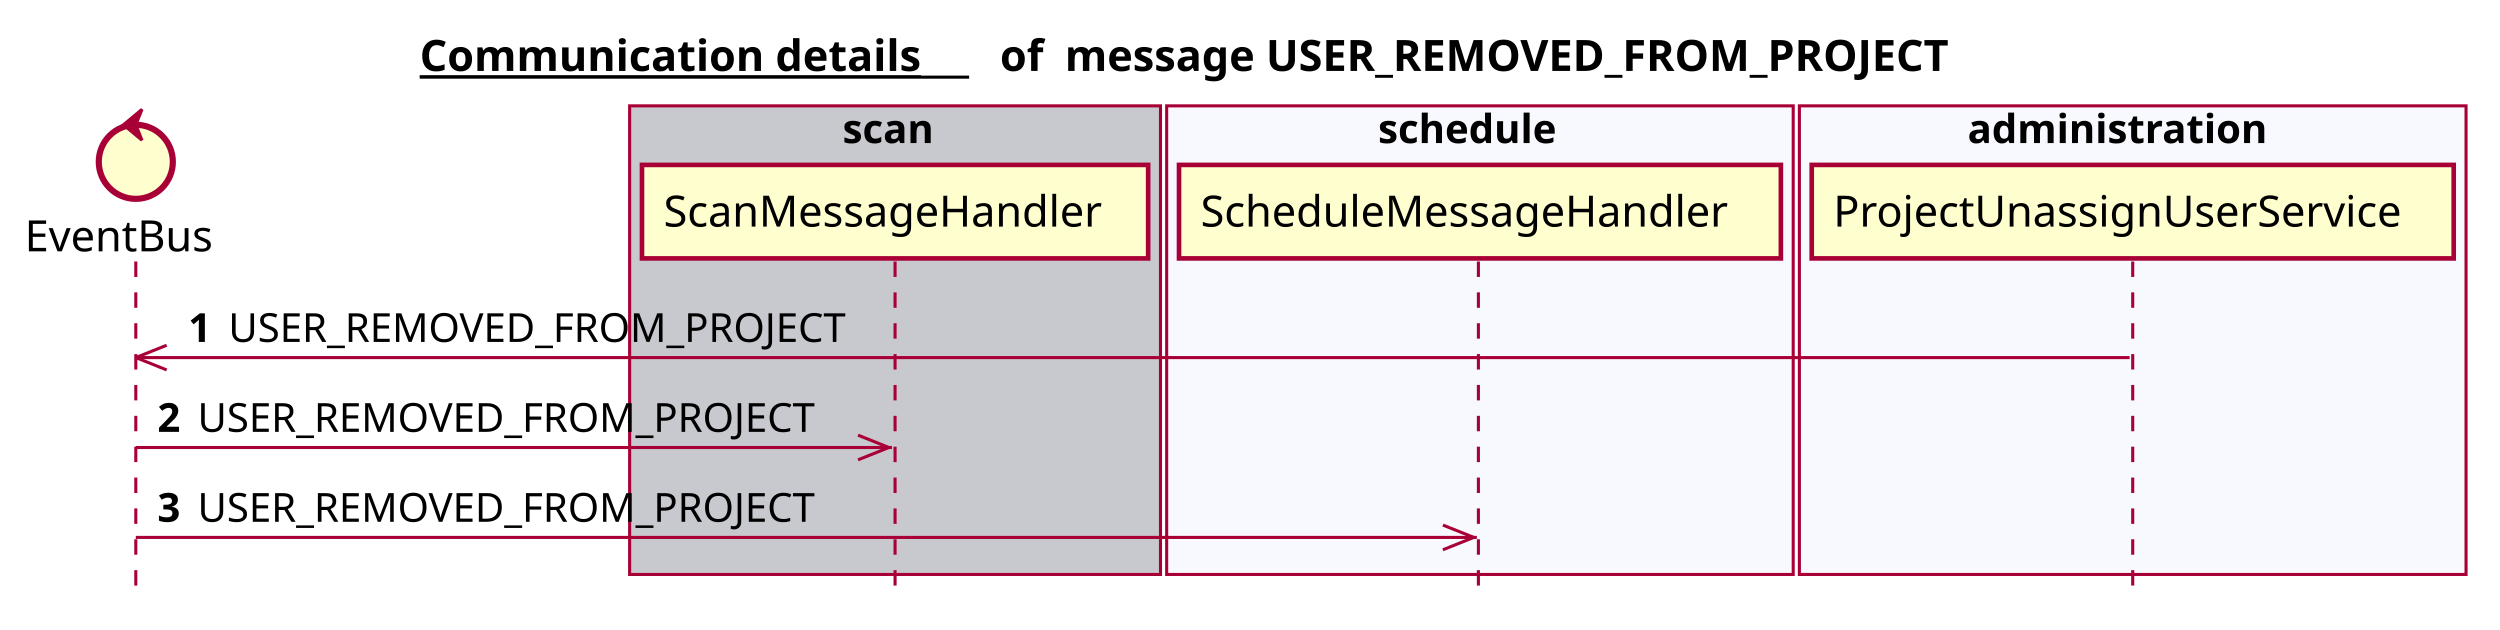
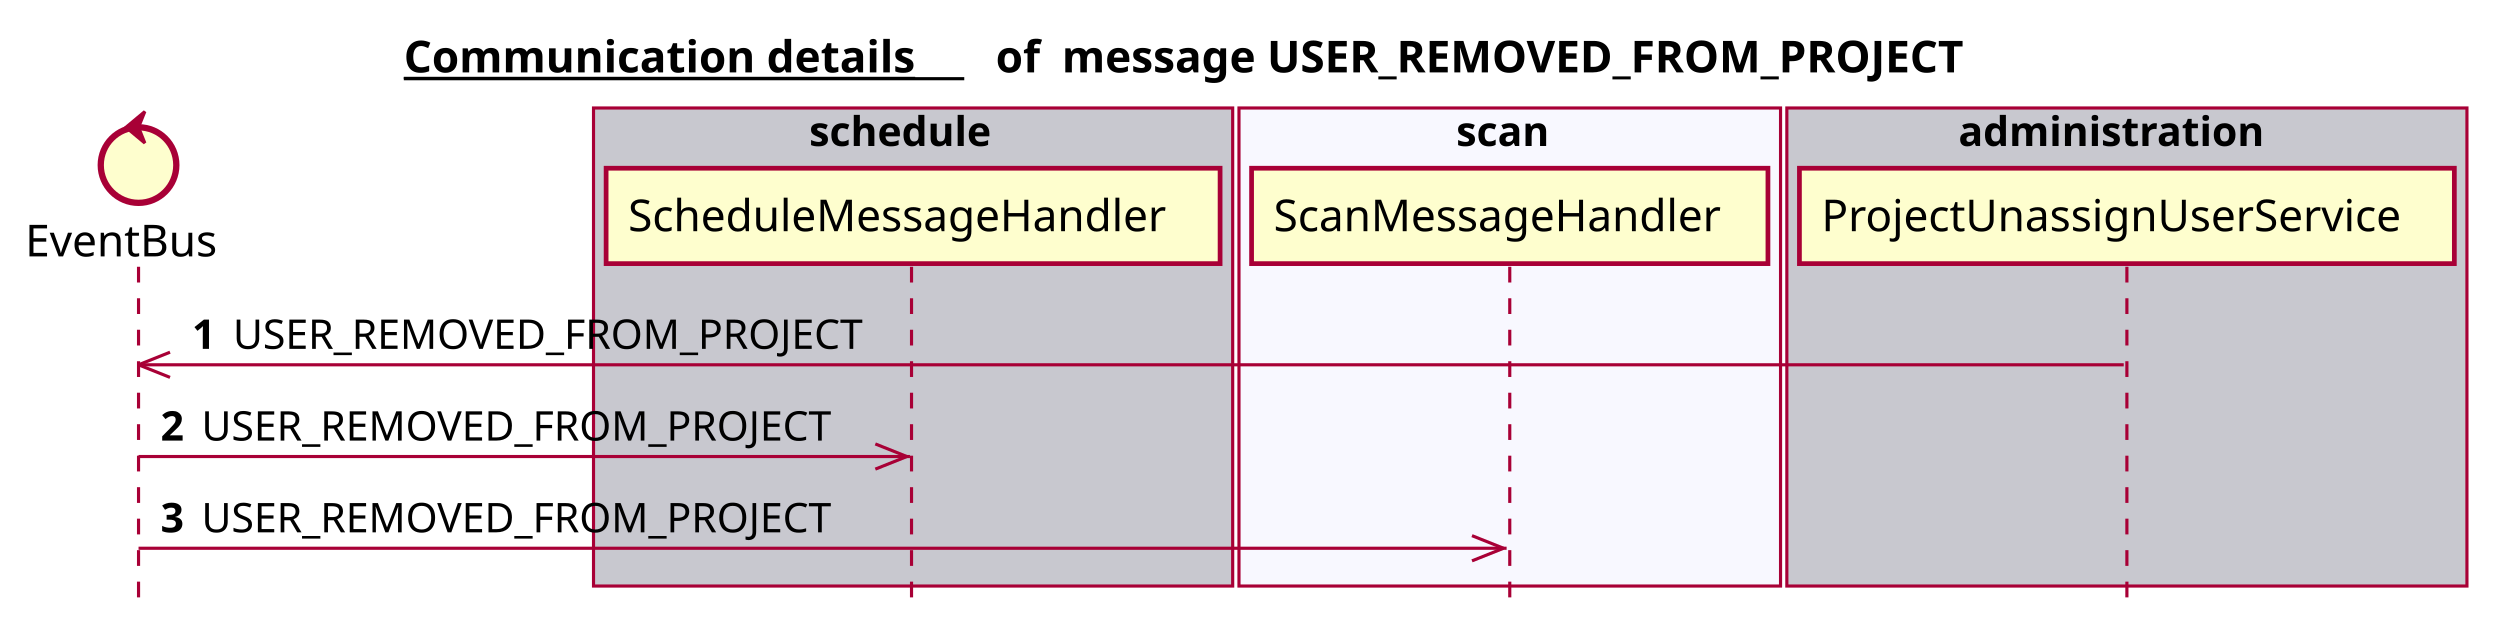
- <svg xmlns="http://www.w3.org/2000/svg" contentScriptType="application/ecmascript" contentStyleType="text/css" height="204px" preserveAspectRatio="none" style="width:810px;height:204px;" version="1.1" viewBox="0 0 810 204" width="810px" zoomAndPan="magnify">
+ <svg xmlns="http://www.w3.org/2000/svg" contentScriptType="application/ecmascript" contentStyleType="text/css" height="204px" preserveAspectRatio="none" style="width:794px;height:204px;" version="1.1" viewBox="0 0 794 204" width="794px" zoomAndPan="magnify">
  <defs />
  <g>
-     <text fill="#000000" font-family="sans-serif" font-size="14" font-weight="bold" lengthAdjust="spacingAndGlyphs" text-decoration="underline" textLength="178" x="136" y="22.995">Communication details</text>
-     <line style="stroke: #000000; stroke-width: 1.0;" x1="136" x2="314" y1="24.995" y2="24.995" />
-     <text fill="#000000" font-family="sans-serif" font-size="14" font-weight="bold" lengthAdjust="spacingAndGlyphs" textLength="16" x="324" y="22.995">of</text>
-     <text fill="#000000" font-family="sans-serif" font-size="14" font-weight="bold" lengthAdjust="spacingAndGlyphs" textLength="322" x="345" y="22.995">message USER_REMOVED_FROM_PROJECT</text>
-     <rect fill="#C8C8CF" height="151.828" style="stroke: #A80036; stroke-width: 1.0;" width="172" x="204" y="34.297" />
-     <text fill="#000000" font-family="sans-serif" font-size="13" font-weight="bold" lengthAdjust="spacingAndGlyphs" textLength="34" x="273" y="46.364">scan</text>
-     <rect fill="#F8F8FF" height="151.828" style="stroke: #A80036; stroke-width: 1.0;" width="203" x="378" y="34.297" />
-     <text fill="#000000" font-family="sans-serif" font-size="13" font-weight="bold" lengthAdjust="spacingAndGlyphs" textLength="66" x="446.5" y="46.364">schedule</text>
-     <rect fill="#F8F8FF" height="151.828" style="stroke: #A80036; stroke-width: 1.0;" width="216" x="583" y="34.297" />
-     <text fill="#000000" font-family="sans-serif" font-size="13" font-weight="bold" lengthAdjust="spacingAndGlyphs" textLength="107" x="637.5" y="46.364">administration</text>
+     <text fill="#000000" font-family="sans-serif" font-size="14" font-weight="bold" lengthAdjust="spacingAndGlyphs" text-decoration="underline" textLength="178" x="128.25" y="22.995">Communication details</text>
+     <line style="stroke: #000000; stroke-width: 1.0;" x1="128.25" x2="306.25" y1="24.995" y2="24.995" />
+     <text fill="#000000" font-family="sans-serif" font-size="14" font-weight="bold" lengthAdjust="spacingAndGlyphs" textLength="16" x="316.25" y="22.995">of</text>
+     <text fill="#000000" font-family="sans-serif" font-size="14" font-weight="bold" lengthAdjust="spacingAndGlyphs" textLength="322" x="337.25" y="22.995">message USER_REMOVED_FROM_PROJECT</text>
+     <rect fill="#C8C8CF" height="151.828" style="stroke: #A80036; stroke-width: 1.0;" width="203" x="188.5" y="34.297" />
+     <text fill="#000000" font-family="sans-serif" font-size="13" font-weight="bold" lengthAdjust="spacingAndGlyphs" textLength="66" x="257" y="46.364">schedule</text>
+     <rect fill="#F8F8FF" height="151.828" style="stroke: #A80036; stroke-width: 1.0;" width="172" x="393.5" y="34.297" />
+     <text fill="#000000" font-family="sans-serif" font-size="13" font-weight="bold" lengthAdjust="spacingAndGlyphs" textLength="34" x="462.5" y="46.364">scan</text>
+     <rect fill="#C8C8CF" height="151.828" style="stroke: #A80036; stroke-width: 1.0;" width="216" x="567.5" y="34.297" />
+     <text fill="#000000" font-family="sans-serif" font-size="13" font-weight="bold" lengthAdjust="spacingAndGlyphs" textLength="107" x="622" y="46.364">administration</text>
    <line style="stroke: #A80036; stroke-width: 1.0; stroke-dasharray: 5.0,5.0;" x1="44" x2="44" y1="84.727" y2="192.125" />
-     <line style="stroke: #A80036; stroke-width: 1.0; stroke-dasharray: 5.0,5.0;" x1="290" x2="290" y1="84.727" y2="192.125" />
-     <line style="stroke: #A80036; stroke-width: 1.0; stroke-dasharray: 5.0,5.0;" x1="479" x2="479" y1="84.727" y2="192.125" />
-     <line style="stroke: #A80036; stroke-width: 1.0; stroke-dasharray: 5.0,5.0;" x1="691" x2="691" y1="84.727" y2="192.125" />
+     <line style="stroke: #A80036; stroke-width: 1.0; stroke-dasharray: 5.0,5.0;" x1="289.5" x2="289.5" y1="84.727" y2="192.125" />
+     <line style="stroke: #A80036; stroke-width: 1.0; stroke-dasharray: 5.0,5.0;" x1="479.5" x2="479.5" y1="84.727" y2="192.125" />
+     <line style="stroke: #A80036; stroke-width: 1.0; stroke-dasharray: 5.0,5.0;" x1="675.5" x2="675.5" y1="84.727" y2="192.125" />
    <text fill="#000000" font-family="sans-serif" font-size="14" lengthAdjust="spacingAndGlyphs" textLength="66" x="8" y="81.425">EventBus</text>
    <ellipse cx="44" cy="52.43" fill="#FEFECE" rx="12" ry="12" style="stroke: #A80036; stroke-width: 2.0;" />
    <polygon fill="#A80036" points="40,40.43,46,35.43,44,40.43,46,45.43,40,40.43" style="stroke: #A80036; stroke-width: 1.0;" />
-     <rect fill="#FEFECE" height="30.297" style="stroke: #A80036; stroke-width: 1.5;" width="164" x="208" y="53.43" />
-     <text fill="#000000" font-family="sans-serif" font-size="14" lengthAdjust="spacingAndGlyphs" textLength="150" x="215" y="73.425">ScanMessageHandler</text>
-     <rect fill="#FEFECE" height="30.297" style="stroke: #A80036; stroke-width: 1.5;" width="195" x="382" y="53.43" />
-     <text fill="#000000" font-family="sans-serif" font-size="14" lengthAdjust="spacingAndGlyphs" textLength="181" x="389" y="73.425">ScheduleMessageHandler</text>
-     <rect fill="#FEFECE" height="30.297" style="stroke: #A80036; stroke-width: 1.5;" width="208" x="587" y="53.43" />
-     <text fill="#000000" font-family="sans-serif" font-size="14" lengthAdjust="spacingAndGlyphs" textLength="194" x="594" y="73.425">ProjectUnassignUserService</text>
+     <rect fill="#FEFECE" height="30.297" style="stroke: #A80036; stroke-width: 1.5;" width="195" x="192.5" y="53.43" />
+     <text fill="#000000" font-family="sans-serif" font-size="14" lengthAdjust="spacingAndGlyphs" textLength="181" x="199.5" y="73.425">ScheduleMessageHandler</text>
+     <rect fill="#FEFECE" height="30.297" style="stroke: #A80036; stroke-width: 1.5;" width="164" x="397.5" y="53.43" />
+     <text fill="#000000" font-family="sans-serif" font-size="14" lengthAdjust="spacingAndGlyphs" textLength="150" x="404.5" y="73.425">ScanMessageHandler</text>
+     <rect fill="#FEFECE" height="30.297" style="stroke: #A80036; stroke-width: 1.5;" width="208" x="571.5" y="53.43" />
+     <text fill="#000000" font-family="sans-serif" font-size="14" lengthAdjust="spacingAndGlyphs" textLength="194" x="578.5" y="73.425">ProjectUnassignUserService</text>
    <line style="stroke: #A80036; stroke-width: 1.0;" x1="44" x2="54" y1="115.859" y2="111.859" />
    <line style="stroke: #A80036; stroke-width: 1.0;" x1="44" x2="54" y1="115.859" y2="119.859" />
-     <line style="stroke: #A80036; stroke-width: 1.0;" x1="44" x2="690" y1="115.859" y2="115.859" />
+     <line style="stroke: #A80036; stroke-width: 1.0;" x1="44" x2="674.5" y1="115.859" y2="115.859" />
    <text fill="#000000" font-family="sans-serif" font-size="13" font-weight="bold" lengthAdjust="spacingAndGlyphs" textLength="9" x="61" y="110.793">1</text>
    <text fill="#000000" font-family="sans-serif" font-size="13" lengthAdjust="spacingAndGlyphs" textLength="209" x="74" y="110.793">USER_REMOVED_FROM_PROJECT</text>
    <line style="stroke: #A80036; stroke-width: 1.0;" x1="288" x2="278" y1="144.992" y2="140.992" />
    <line style="stroke: #A80036; stroke-width: 1.0;" x1="288" x2="278" y1="144.992" y2="148.992" />
    <line style="stroke: #A80036; stroke-width: 1.0;" x1="44" x2="289" y1="144.992" y2="144.992" />
    <text fill="#000000" font-family="sans-serif" font-size="13" font-weight="bold" lengthAdjust="spacingAndGlyphs" textLength="9" x="51" y="139.926">2</text>
    <text fill="#000000" font-family="sans-serif" font-size="13" lengthAdjust="spacingAndGlyphs" textLength="209" x="64" y="139.926">USER_REMOVED_FROM_PROJECT</text>
    <line style="stroke: #A80036; stroke-width: 1.0;" x1="477.5" x2="467.5" y1="174.125" y2="170.125" />
    <line style="stroke: #A80036; stroke-width: 1.0;" x1="477.5" x2="467.5" y1="174.125" y2="178.125" />
    <line style="stroke: #A80036; stroke-width: 1.0;" x1="44" x2="478.5" y1="174.125" y2="174.125" />
    <text fill="#000000" font-family="sans-serif" font-size="13" font-weight="bold" lengthAdjust="spacingAndGlyphs" textLength="9" x="51" y="169.059">3</text>
    <text fill="#000000" font-family="sans-serif" font-size="13" lengthAdjust="spacingAndGlyphs" textLength="209" x="64" y="169.059">USER_REMOVED_FROM_PROJECT</text>
  </g>
</svg>
